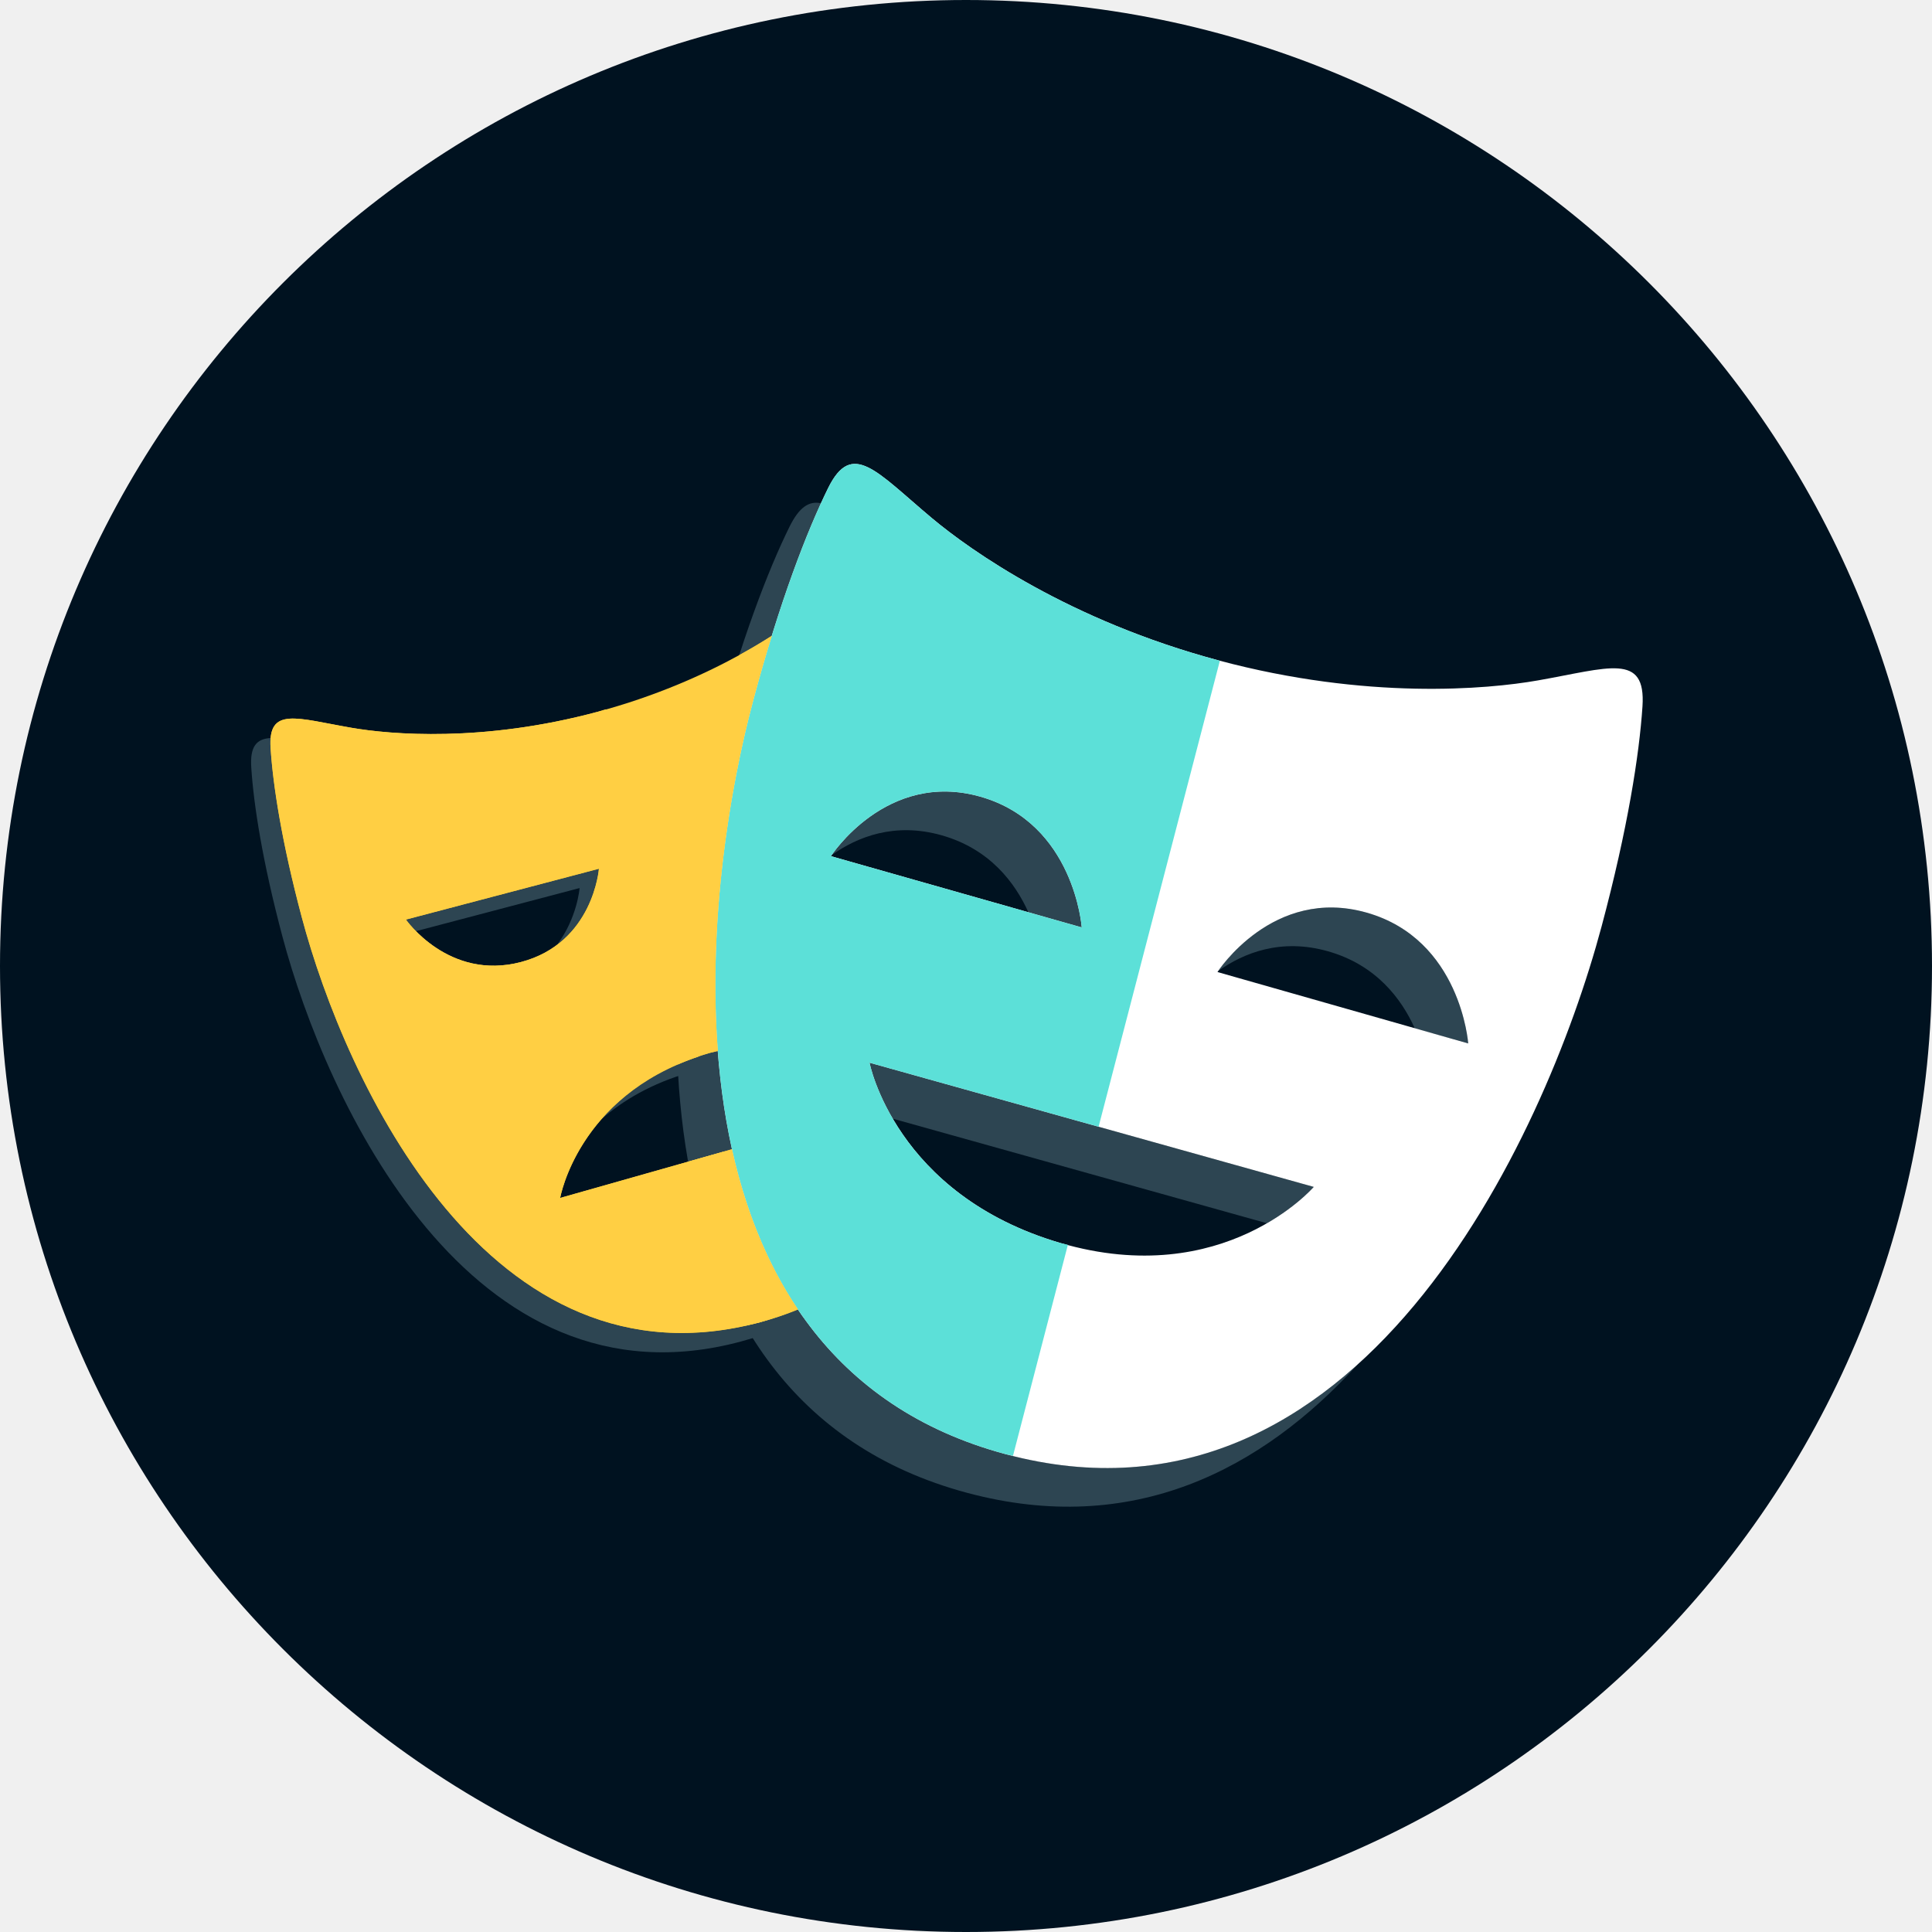
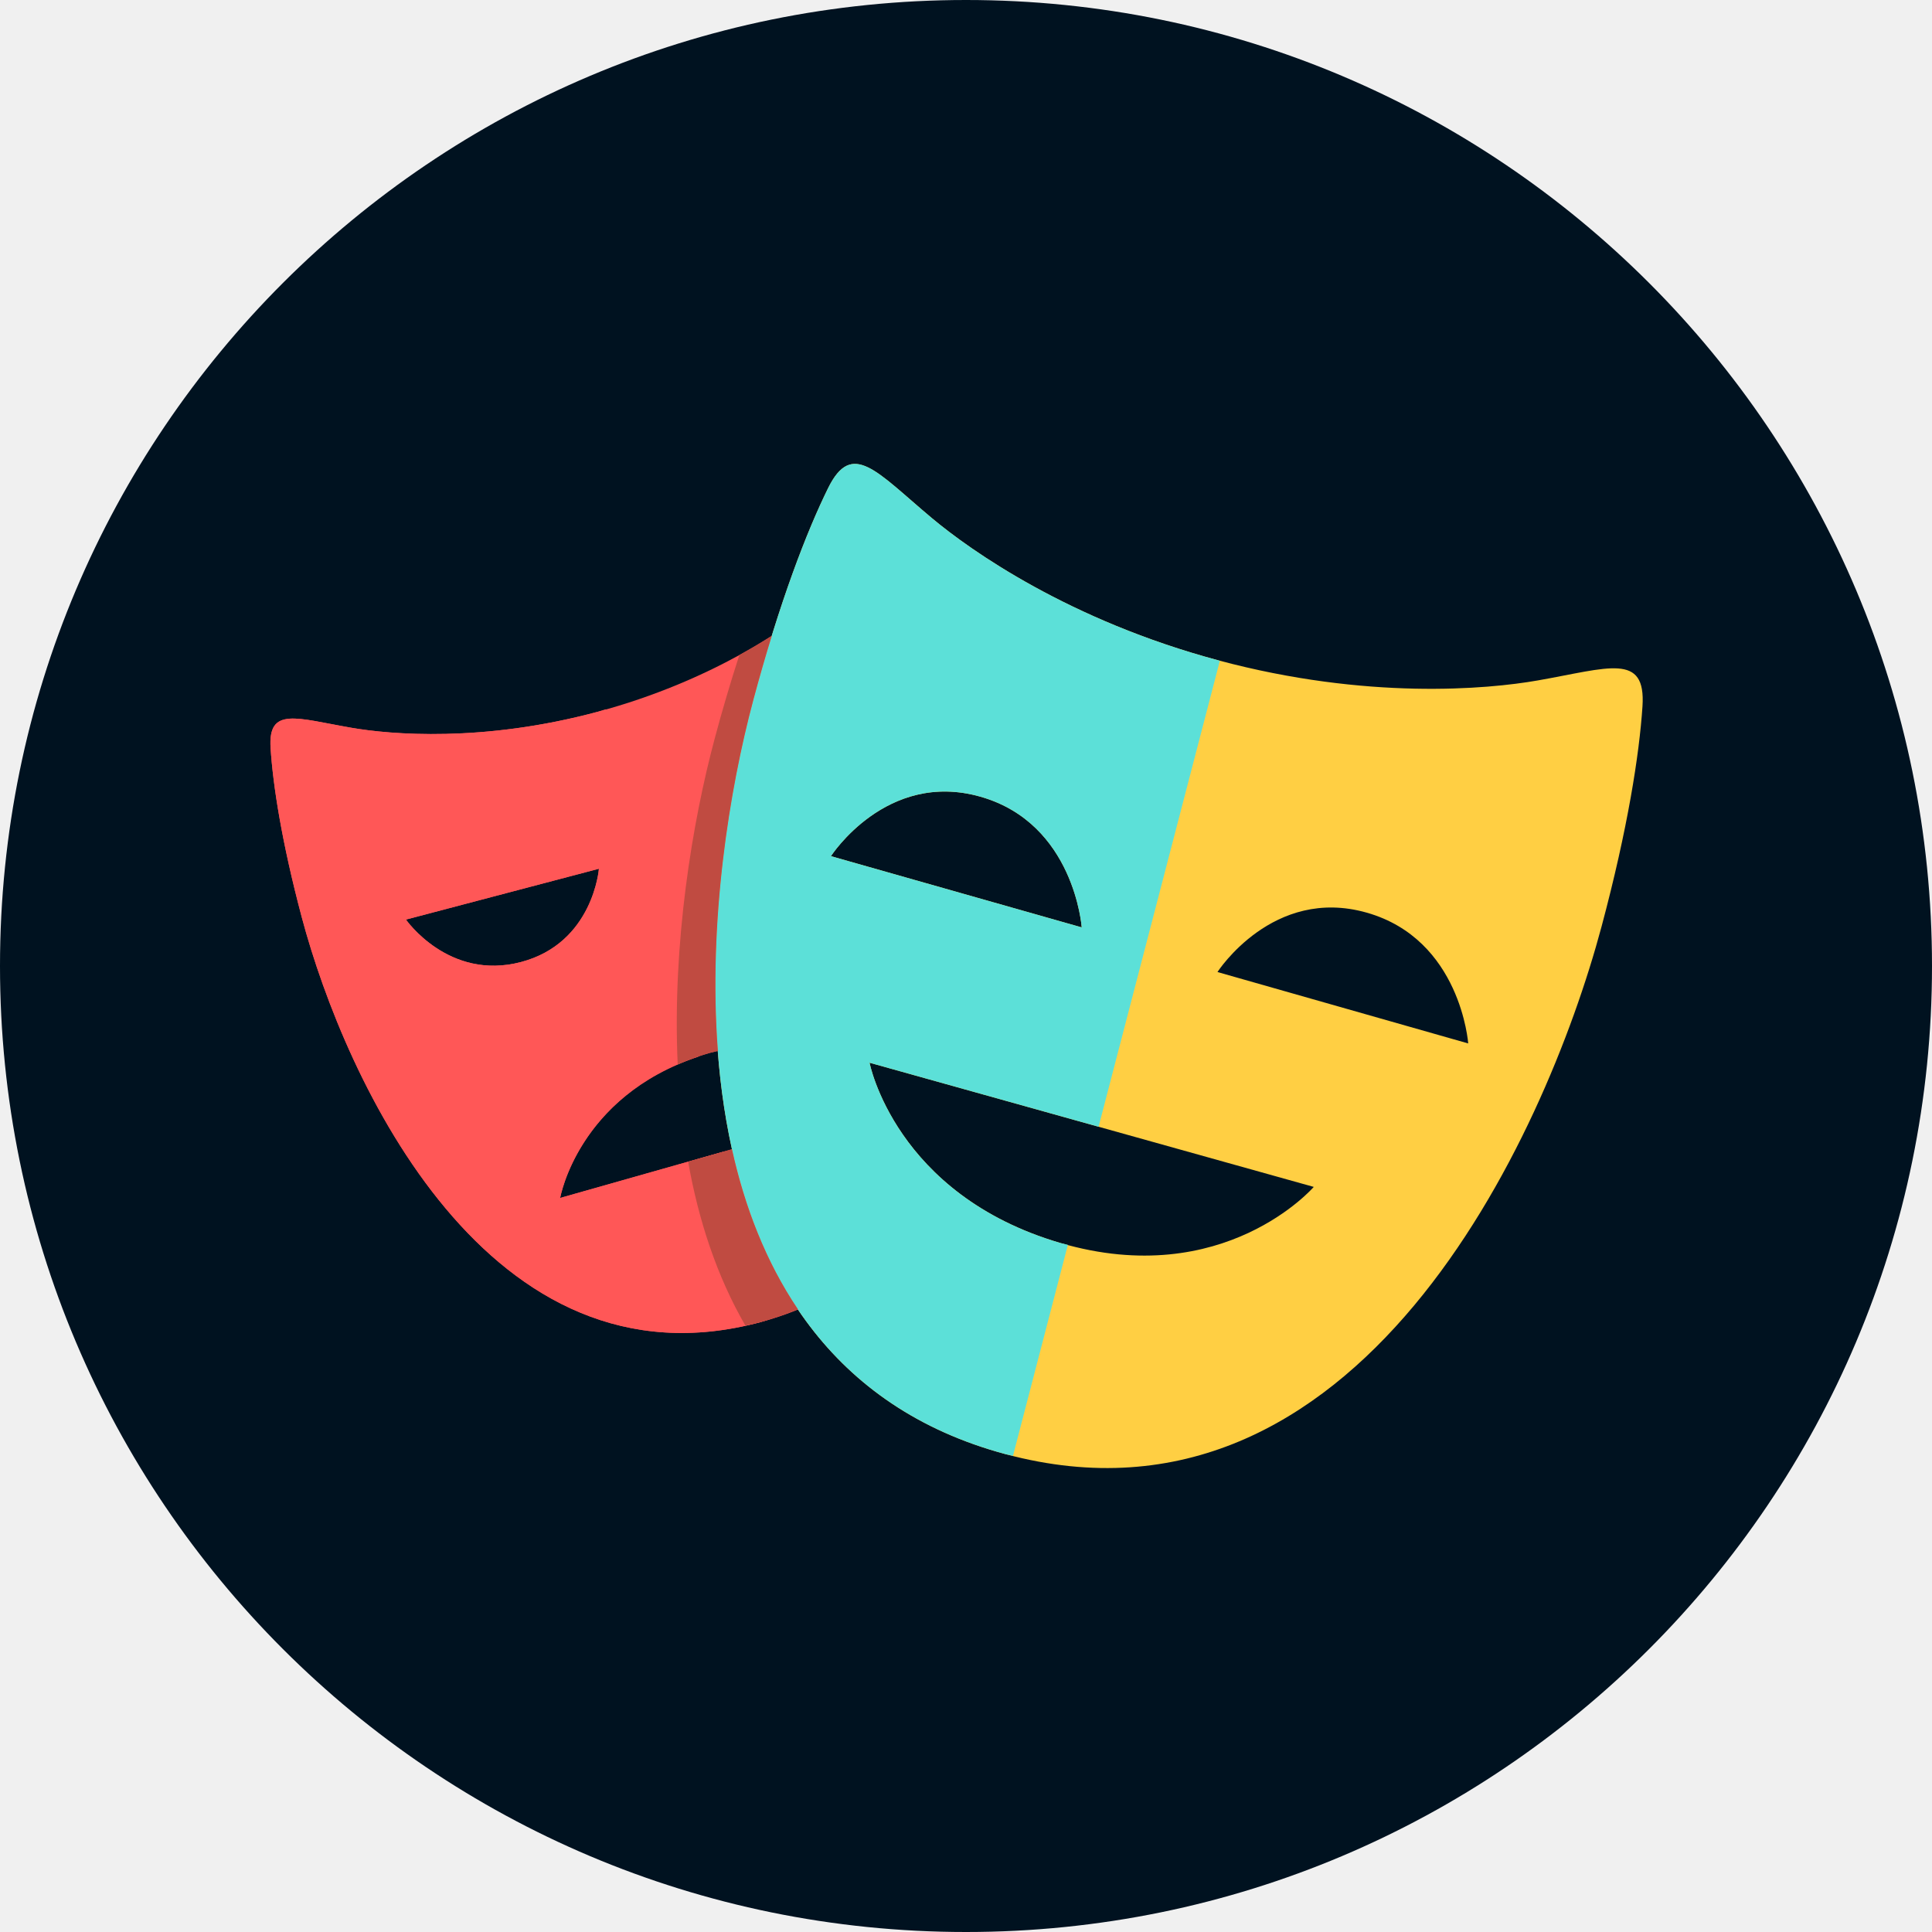
<svg xmlns="http://www.w3.org/2000/svg" viewBox="0 0 100 100">
  <path d="M50 0C22.386 0 0 22.386 0 50c0 27.615 22.386 50 50 50 27.616 0 50-22.385 50-50 0-27.614-22.385-50-50-50z" fill="#001220" class="fill-324d5b" />
-   <path d="M36.738 54.498c-2.689.763-4.453 2.101-5.615 3.438 1.113-.974 2.604-1.868 4.615-2.438 2.057-.583 3.812-.579 5.262-.299v-1.134c-1.237-.113-2.655-.023-4.262.433zM31 44.966l-9.986 2.631s.182.257.519.6L30 45.966s-.12 1.546-1.162 2.929C30.809 47.404 31 44.966 31 44.966zm8.359 23.469C25.306 72.22 17.871 55.934 15.62 47.481c-1.04-3.902-1.494-6.857-1.615-8.764a3.232 3.232 0 0 1 .007-.518c-.729.044-1.078.423-1.007 1.518.121 1.906.575 4.861 1.615 8.764 2.25 8.452 9.686 24.738 23.739 20.953 3.059-.824 5.357-2.325 7.082-4.241-1.59 1.436-3.58 2.567-6.082 3.242zM42 34.999v1h5.512c-.113-.354-.227-.673-.34-1H42z" fill="#2d4552" class="fill-2d4552" />
-   <path d="M48.744 43.236c2.479.704 3.79 2.442 4.483 3.98l2.764.785s-.377-5.383-5.246-6.766c-4.555-1.294-7.358 2.531-7.699 3.026 1.325-.944 3.26-1.717 5.698-1.025zm22.002 4.005c-4.559-1.3-7.361 2.533-7.697 3.021 1.326-.943 3.26-1.716 5.697-1.021 2.475.705 3.785 2.441 4.48 3.98l2.768.788s-.383-5.384-5.248-6.768zM68 61.434l-22.993-6.428s.249 1.262 1.204 2.896l19.359 5.412c1.594-.922 2.43-1.88 2.43-1.88zM52.059 75.27C33.853 70.389 36.054 47.192 39 36.2c1.213-4.53 2.46-7.897 3.494-10.154-.617-.127-1.128.198-1.633 1.225C39.763 29.498 38.359 33.124 37 38.2c-2.945 10.992-5.146 34.188 13.059 39.069 8.581 2.299 15.266-1.195 20.249-6.682-4.73 4.284-10.769 6.686-18.249 4.683z" fill="#2d4552" class="fill-2d4552" />
-   <path d="M42 62.999v-4.681l-13.006 3.688s.961-5.584 7.744-7.508c2.057-.583 3.812-.579 5.262-.299v-19.2h6.512c-.709-2.191-1.395-3.878-1.971-5.05-.953-1.94-1.93-.654-4.148 1.201-1.562 1.305-5.51 4.089-11.451 5.69-5.941 1.602-10.744 1.177-12.748.83-2.841-.49-4.327-1.114-4.188 1.047.121 1.906.575 4.861 1.615 8.764 2.25 8.452 9.686 24.738 23.739 20.953 3.671-.989 6.262-2.944 8.058-5.436H42zM21.013 47.597 31 44.966s-.291 3.842-4.035 4.829c-3.745.986-5.952-2.198-5.952-2.198z" fill="#ffcf43" class="fill-e2574c" />
-   <path d="M79.586 35.221c-2.596.455-8.824 1.022-16.521-1.041-7.699-2.062-12.807-5.668-14.831-7.363-2.869-2.403-4.131-4.073-5.373-1.547-1.098 2.228-2.502 5.854-3.861 10.93-2.945 10.992-5.146 34.188 13.059 39.069C70.26 80.146 79.95 58.956 82.895 47.963c1.359-5.075 1.955-8.918 2.119-11.396.187-2.807-1.741-1.992-5.428-1.346zm-36.577 9.094s2.869-4.462 7.735-3.079c4.869 1.383 5.246 6.766 5.246 6.766l-12.981-3.687zm11.878 20.023c-8.559-2.507-9.879-9.332-9.879-9.332L68 61.434c0-.001-4.641 5.38-13.113 2.904zm8.129-14.026s2.865-4.459 7.73-3.072c4.865 1.385 5.248 6.768 5.248 6.768l-12.978-3.696z" fill="#ffffff" class="fill-ededed" />
-   <path d="m37.455 59.607-8.461 2.398s.919-5.236 7.152-7.311l-4.791-17.98-.414.126c-5.941 1.602-10.744 1.177-12.748.83-2.841-.49-4.327-1.114-4.188 1.047.121 1.906.575 4.861 1.615 8.764 2.25 8.452 9.686 24.738 23.739 20.953l.414-.13-2.318-8.697zm-16.442-12.01L31 44.966s-.291 3.842-4.035 4.829c-3.745.986-5.952-2.198-5.952-2.198z" fill="#ffcf43" class="fill-d65348" />
+   <path d="M36.738 54.498c-2.689.763-4.453 2.101-5.615 3.438 1.113-.974 2.604-1.868 4.615-2.438 2.057-.583 3.812-.579 5.262-.299v-1.134c-1.237-.113-2.655-.023-4.262.433zM31 44.966l-9.986 2.631s.182.257.519.6L30 45.966s-.12 1.546-1.162 2.929C30.809 47.404 31 44.966 31 44.966zm8.359 23.469C25.306 72.22 17.871 55.934 15.62 47.481c-1.04-3.902-1.494-6.857-1.615-8.764a3.232 3.232 0 0 1 .007-.518c-.729.044-1.078.423-1.007 1.518.121 1.906.575 4.861 1.615 8.764 2.25 8.452 9.686 24.738 23.739 20.953 3.059-.824 5.357-2.325 7.082-4.241-1.59 1.436-3.58 2.567-6.082 3.242zM42 34.999v1h5.512c-.113-.354-.227-.673-.34-1H42z" fill="#001220" class="fill-2d4552" />
+   <path d="M48.744 43.236c2.479.704 3.79 2.442 4.483 3.98l2.764.785s-.377-5.383-5.246-6.766c-4.555-1.294-7.358 2.531-7.699 3.026 1.325-.944 3.26-1.717 5.698-1.025zm22.002 4.005c-4.559-1.3-7.361 2.533-7.697 3.021 1.326-.943 3.26-1.716 5.697-1.021 2.475.705 3.785 2.441 4.48 3.98l2.768.788s-.383-5.384-5.248-6.768zM68 61.434l-22.993-6.428s.249 1.262 1.204 2.896l19.359 5.412c1.594-.922 2.43-1.88 2.43-1.88zM52.059 75.27C33.853 70.389 36.054 47.192 39 36.2c1.213-4.53 2.46-7.897 3.494-10.154-.617-.127-1.128.198-1.633 1.225C39.763 29.498 38.359 33.124 37 38.2c-2.945 10.992-5.146 34.188 13.059 39.069 8.581 2.299 15.266-1.195 20.249-6.682-4.73 4.284-10.769 6.686-18.249 4.683z" fill="#001220" class="fill-2d4552" />
+   <path d="M42 62.999v-4.681l-13.006 3.688s.961-5.584 7.744-7.508c2.057-.583 3.812-.579 5.262-.299v-19.2h6.512c-.709-2.191-1.395-3.878-1.971-5.05-.953-1.94-1.93-.654-4.148 1.201-1.562 1.305-5.51 4.089-11.451 5.69-5.941 1.602-10.744 1.177-12.748.83-2.841-.49-4.327-1.114-4.188 1.047.121 1.906.575 4.861 1.615 8.764 2.25 8.452 9.686 24.738 23.739 20.953 3.671-.989 6.262-2.944 8.058-5.436H42zM21.013 47.597 31 44.966s-.291 3.842-4.035 4.829c-3.745.986-5.952-2.198-5.952-2.198z" fill="#ff5757" class="fill-e2574c" />
+   <path d="M79.586 35.221c-2.596.455-8.824 1.022-16.521-1.041-7.699-2.062-12.807-5.668-14.831-7.363-2.869-2.403-4.131-4.073-5.373-1.547-1.098 2.228-2.502 5.854-3.861 10.93-2.945 10.992-5.146 34.188 13.059 39.069C70.26 80.146 79.95 58.956 82.895 47.963c1.359-5.075 1.955-8.918 2.119-11.396.187-2.807-1.741-1.992-5.428-1.346zm-36.577 9.094s2.869-4.462 7.735-3.079c4.869 1.383 5.246 6.766 5.246 6.766l-12.981-3.687zm11.878 20.023c-8.559-2.507-9.879-9.332-9.879-9.332L68 61.434c0-.001-4.641 5.38-13.113 2.904zm8.129-14.026s2.865-4.459 7.73-3.072c4.865 1.385 5.248 6.768 5.248 6.768l-12.978-3.696z" fill="#ffcf43" class="fill-ededed" />
+   <path d="m37.455 59.607-8.461 2.398s.919-5.236 7.152-7.311l-4.791-17.98-.414.126c-5.941 1.602-10.744 1.177-12.748.83-2.841-.49-4.327-1.114-4.188 1.047.121 1.906.575 4.861 1.615 8.764 2.25 8.452 9.686 24.738 23.739 20.953l.414-.13-2.318-8.697zm-16.442-12.01L31 44.966s-.291 3.842-4.035 4.829c-3.745.986-5.952-2.198-5.952-2.198z" fill="#ff5757" class="fill-d65348" />
  <path d="m55.273 64.432-.387-.094c-8.559-2.507-9.879-9.332-9.879-9.332l11.856 3.314L63.14 34.2l-.076-.02c-7.699-2.062-12.807-5.668-14.831-7.363-2.869-2.403-4.131-4.073-5.373-1.547-1.097 2.228-2.501 5.854-3.86 10.93-2.945 10.992-5.146 34.188 13.059 39.069l.373.084 2.841-10.921zM43.009 44.315s2.869-4.462 7.735-3.079c4.869 1.383 5.246 6.766 5.246 6.766l-12.981-3.687z" fill="#5ce0d8" class="fill-e1e1e1" />
-   <path d="m37.886 59.484-2.269.644c.536 3.022 1.481 5.922 2.964 8.484.258-.057.514-.106.777-.178a16.463 16.463 0 0 0 1.943-.667c-1.657-2.459-2.753-5.291-3.415-8.283zM37 38.2c-1.166 4.352-2.209 10.616-1.922 16.899a13.123 13.123 0 0 1 1.66-.602l.42-.094c-.512-6.711.595-13.55 1.842-18.203.316-1.177.633-2.272.949-3.293-.509.324-1.057.656-1.681.998A86.132 86.132 0 0 0 37 38.2z" fill="#ffcf43" class="fill-c04b41" />
+   <path d="m37.886 59.484-2.269.644c.536 3.022 1.481 5.922 2.964 8.484.258-.057.514-.106.777-.178a16.463 16.463 0 0 0 1.943-.667c-1.657-2.459-2.753-5.291-3.415-8.283zM37 38.2c-1.166 4.352-2.209 10.616-1.922 16.899a13.123 13.123 0 0 1 1.66-.602l.42-.094c-.512-6.711.595-13.55 1.842-18.203.316-1.177.633-2.272.949-3.293-.509.324-1.057.656-1.681.998A86.132 86.132 0 0 0 37 38.2z" fill="#c04b41" class="fill-c04b41" />
</svg>
